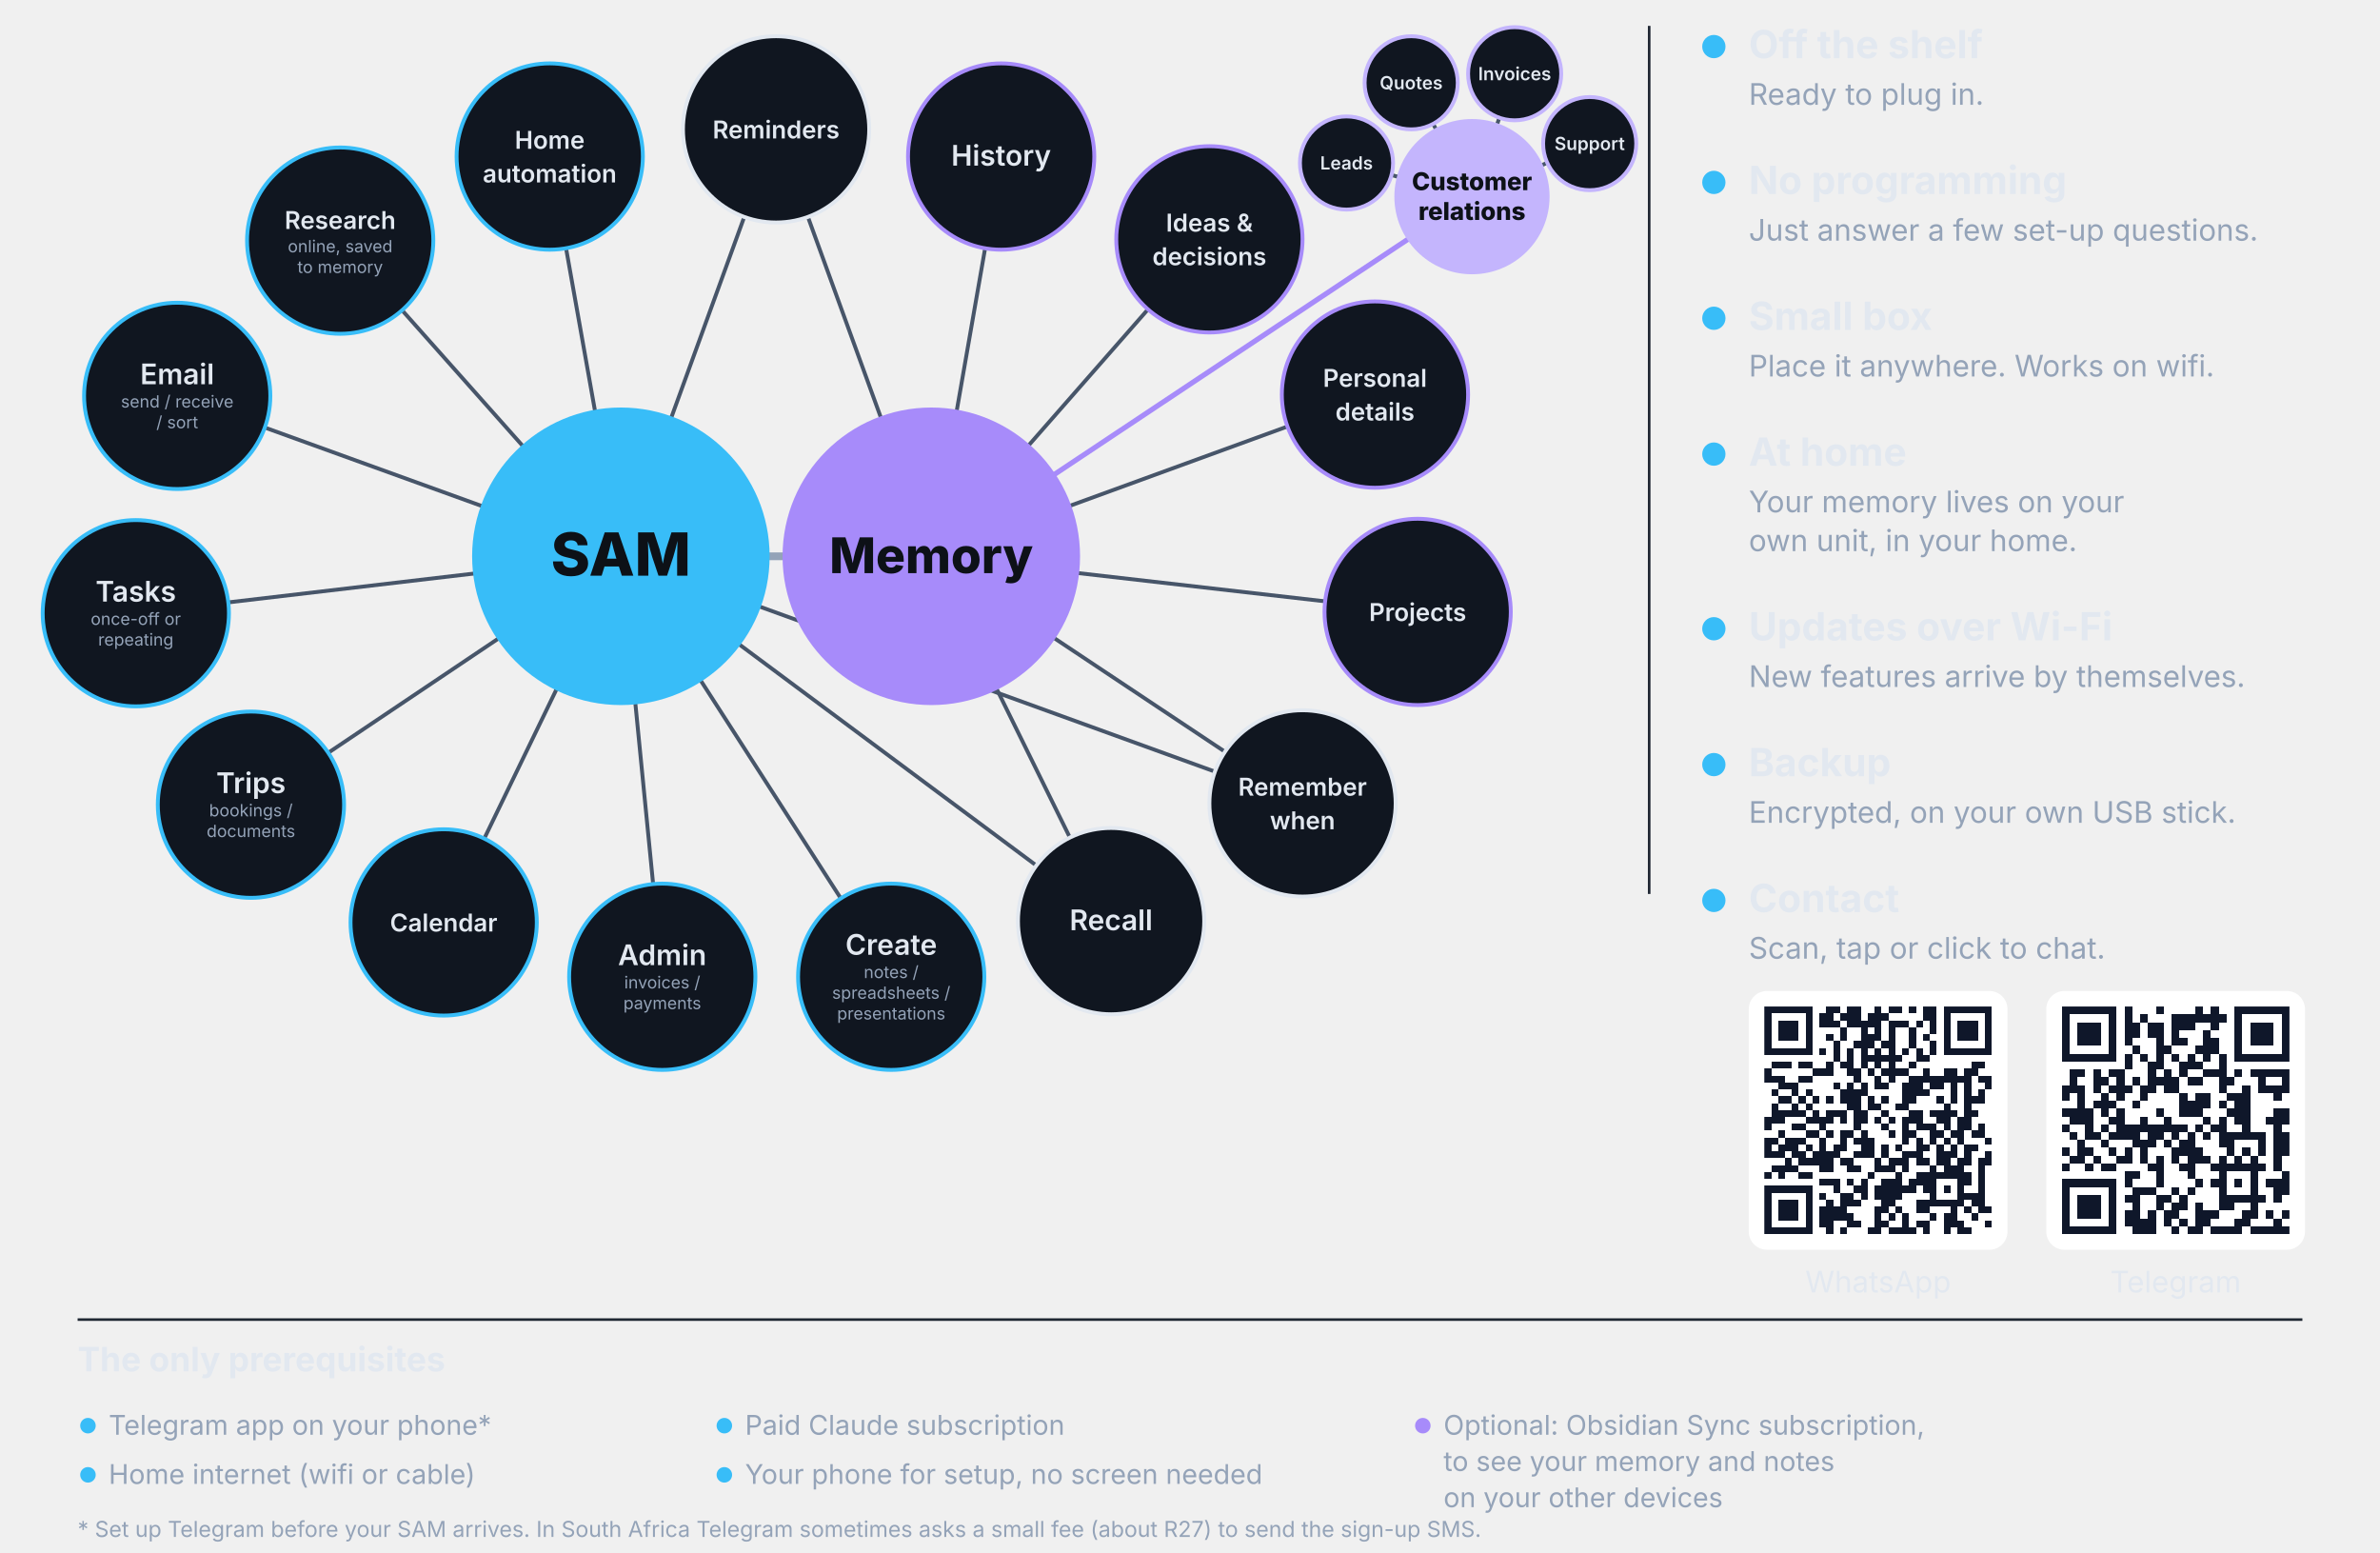
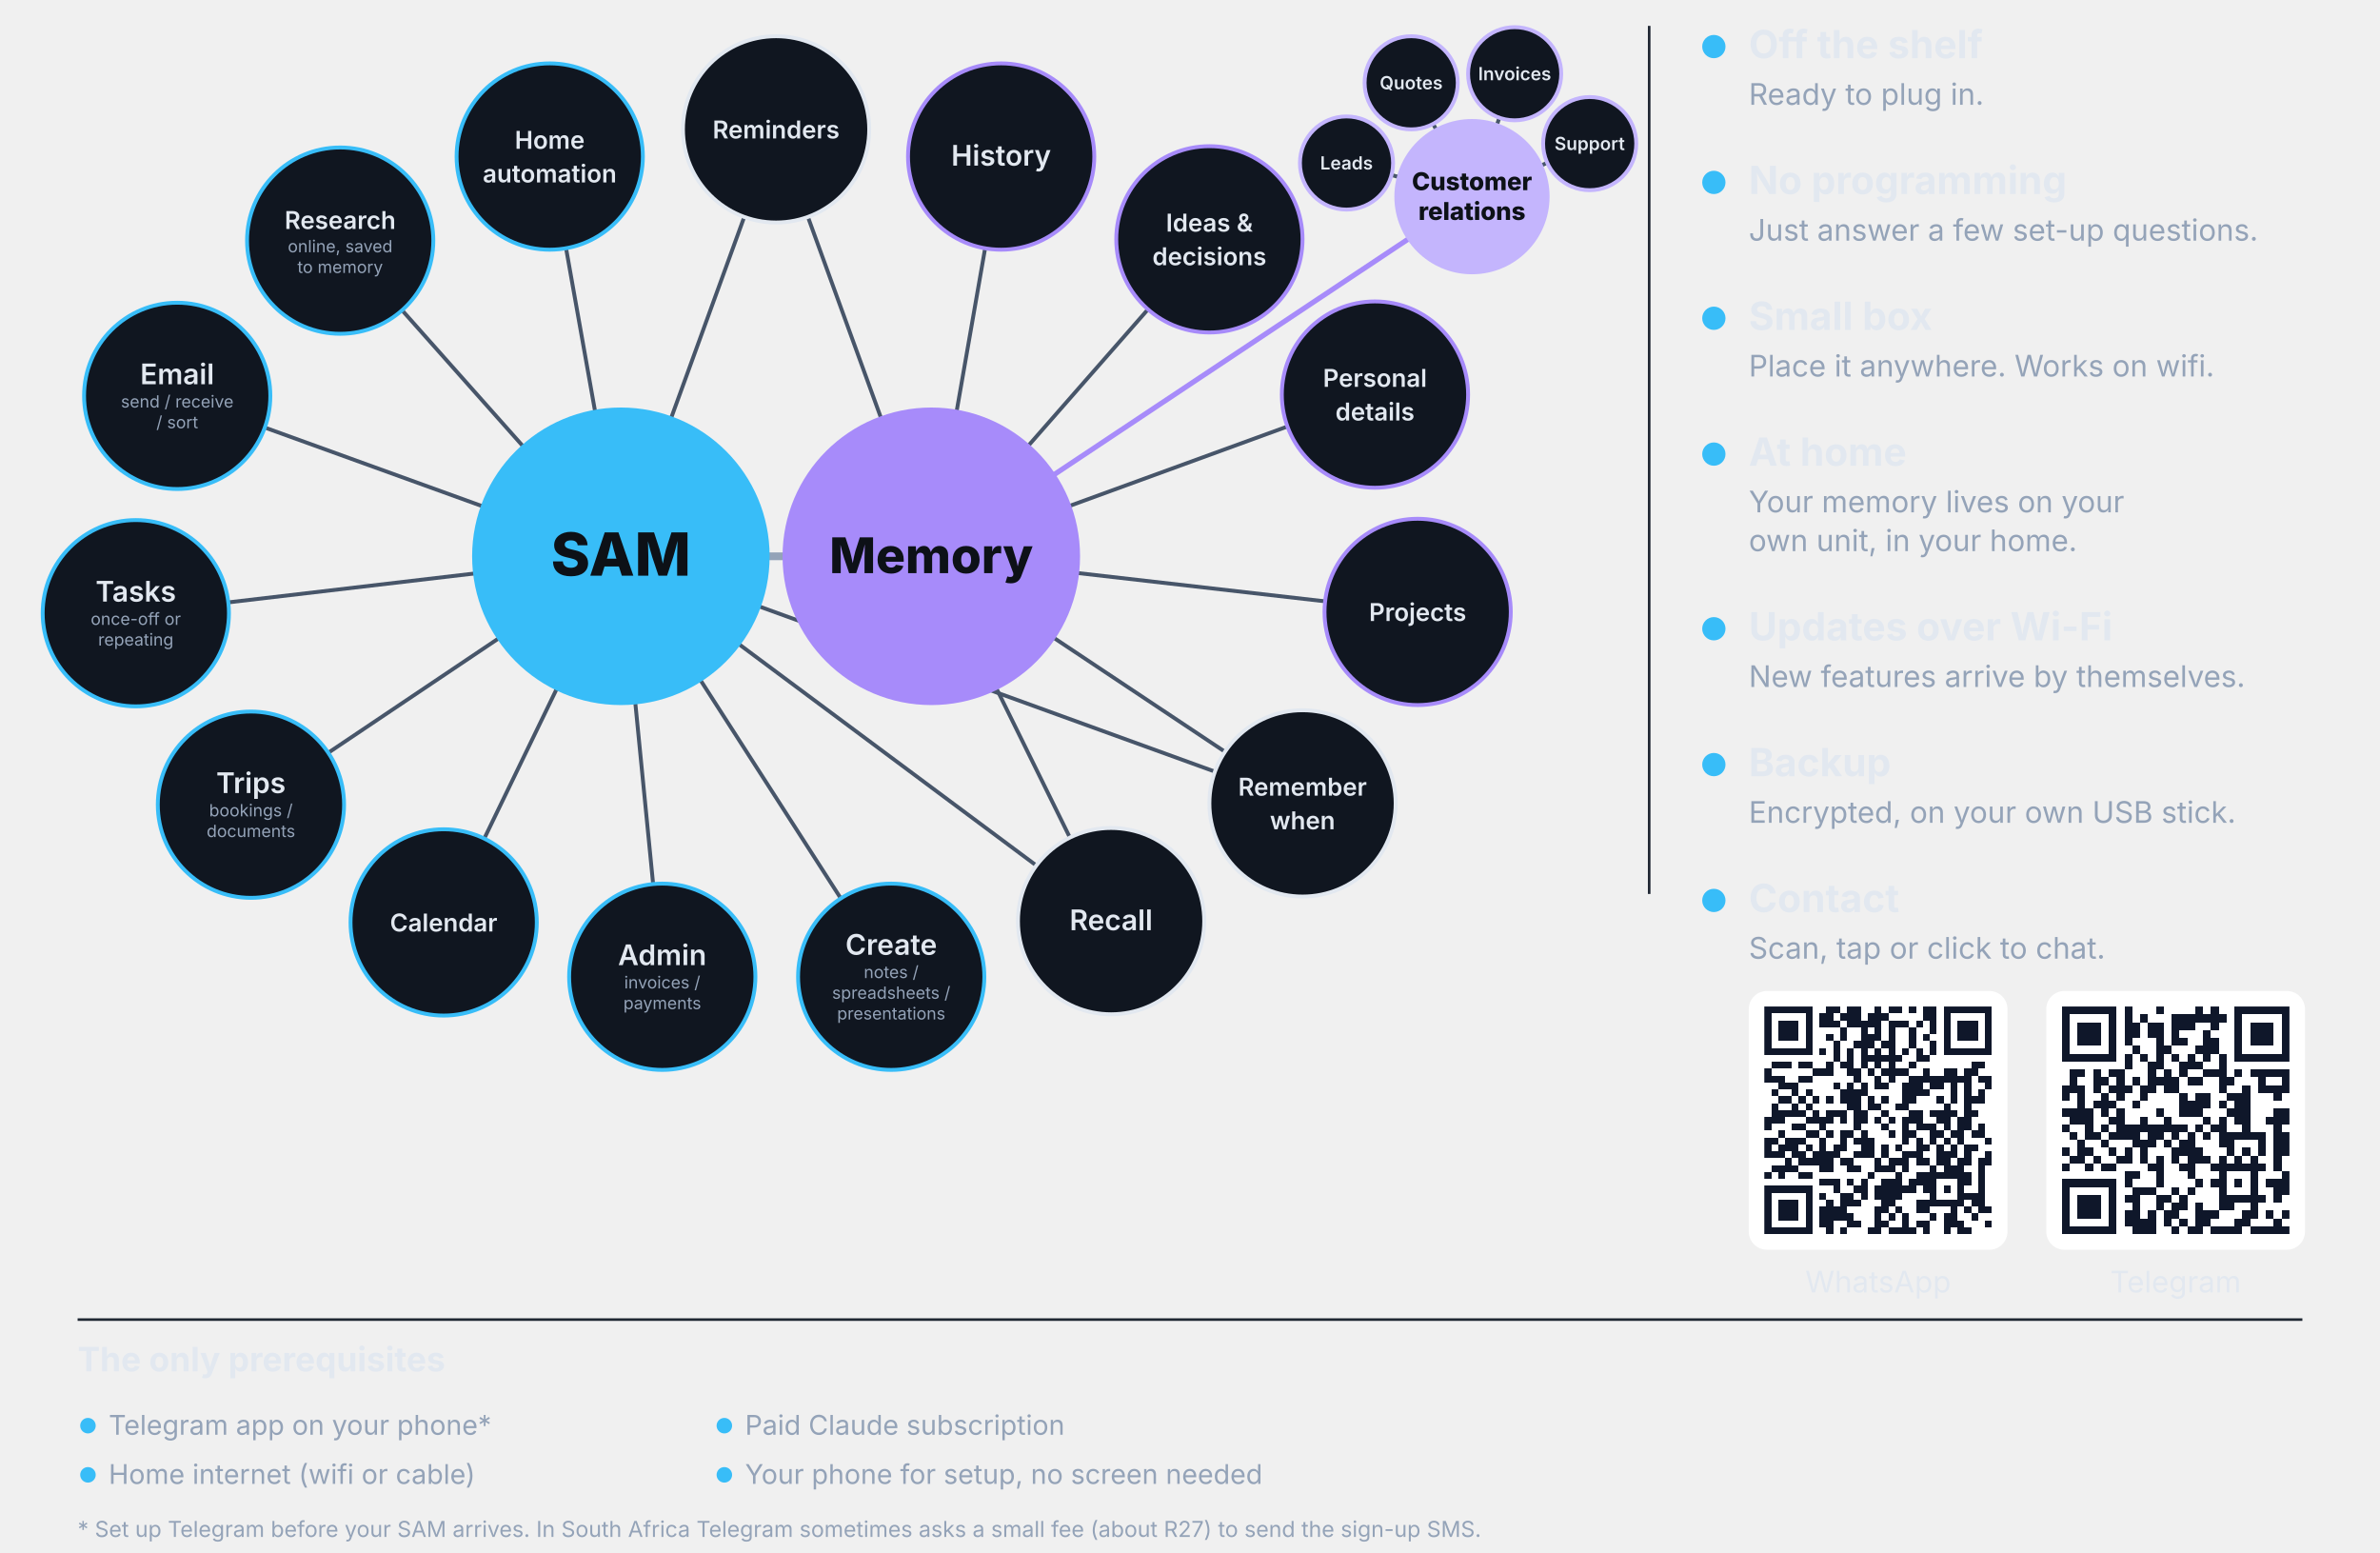
<svg xmlns="http://www.w3.org/2000/svg" viewBox="0 170 1840 1200" font-family="system-ui,-apple-system,'Segoe UI',sans-serif">
  <g stroke="#475569" stroke-width="3" fill="none">
    <line x1="480" y1="600" x2="720" y2="600" stroke="#94a3b8" stroke-width="6" />
    <line x1="600" y1="270" x2="480" y2="600" />
    <line x1="600" y1="270" x2="720" y2="600" />
    <line x1="774" y1="291" x2="720" y2="600" />
    <line x1="935" y1="355" x2="720" y2="600" />
    <line x1="1063" y1="475" x2="720" y2="600" />
    <line x1="1096" y1="643" x2="720" y2="600" />
    <line x1="1007" y1="791" x2="480" y2="600" />
    <line x1="1007" y1="791" x2="720" y2="600" />
    <line x1="859" y1="882" x2="480" y2="600" />
    <line x1="859" y1="882" x2="720" y2="600" />
    <line x1="689" y1="925" x2="480" y2="600" />
    <line x1="512" y1="925" x2="480" y2="600" />
    <line x1="343" y1="883" x2="480" y2="600" />
    <line x1="194" y1="792" x2="480" y2="600" />
    <line x1="105" y1="644" x2="480" y2="600" />
    <line x1="137" y1="476" x2="480" y2="600" />
    <line x1="263" y1="356" x2="480" y2="600" />
    <line x1="425" y1="291" x2="480" y2="600" />
    <line x1="1138" y1="322" x2="720" y2="600" stroke="#a78bfa" stroke-width="4" />
    <line x1="1041" y1="296" x2="1138" y2="322" />
    <line x1="1091" y1="234" x2="1138" y2="322" />
    <line x1="1171" y1="227" x2="1138" y2="322" />
    <line x1="1229" y1="281" x2="1138" y2="322" />
  </g>
  <g text-anchor="middle" font-weight="600">
    <circle cx="480" cy="600" r="115" fill="#38bdf8" />
    <text x="480" y="615" font-size="46" fill="#0d1117" font-weight="800">SAM</text>
    <circle cx="720" cy="600" r="115" fill="#a78bfa" />
    <text x="720" y="613" font-size="38" fill="#0d1117" font-weight="800">Memory</text>
    <circle cx="1138" cy="322" r="60" fill="#c4b5fd" />
    <text x="1138" y="317" font-size="19" fill="#0d1117" font-weight="800">Customer</text>
    <text x="1138" y="340" font-size="19" fill="#0d1117" font-weight="800">relations</text>
    <g fill="rgb(16,22,32)" stroke-width="3" stroke="#c4b5fd">
      <circle cx="1041" cy="296" r="36" />
      <circle cx="1091" cy="234" r="36" />
      <circle cx="1171" cy="227" r="36" />
      <circle cx="1229" cy="281" r="36" />
    </g>
    <g font-size="14" fill="#e2e8f0">
      <text x="1041" y="301">Leads</text>
      <text x="1091" y="239">Quotes</text>
      <text x="1171" y="232">Invoices</text>
      <text x="1229" y="286">Support</text>
    </g>
    <g fill="rgb(16,22,32)" stroke-width="3">
      <circle cx="600" cy="270" r="72" stroke="#e2e8f0" />
      <circle cx="774" cy="291" r="72" stroke="#a78bfa" />
      <circle cx="935" cy="355" r="72" stroke="#a78bfa" />
      <circle cx="1063" cy="475" r="72" stroke="#a78bfa" />
      <circle cx="1096" cy="643" r="72" stroke="#a78bfa" />
      <circle cx="1007" cy="791" r="72" stroke="#e2e8f0" />
      <circle cx="859" cy="882" r="72" stroke="#e2e8f0" />
      <circle cx="689" cy="925" r="72" stroke="#38bdf8" />
      <circle cx="512" cy="925" r="72" stroke="#38bdf8" />
      <circle cx="343" cy="883" r="72" stroke="#38bdf8" />
      <circle cx="194" cy="792" r="72" stroke="#38bdf8" />
      <circle cx="105" cy="644" r="72" stroke="#38bdf8" />
      <circle cx="137" cy="476" r="72" stroke="#38bdf8" />
      <circle cx="263" cy="356" r="72" stroke="#38bdf8" />
      <circle cx="425" cy="291" r="72" stroke="#38bdf8" />
    </g>
    <g font-size="22" fill="#e2e8f0">
      <text x="600" y="277" font-size="19">Reminders</text>
      <text x="774" y="298">History</text>
      <text x="935" y="349" font-size="19">Ideas &amp;</text>
      <text x="935" y="375" font-size="19">decisions</text>
      <text x="1063" y="469" font-size="19">Personal</text>
      <text x="1063" y="495" font-size="19">details</text>
      <text x="1096" y="650" font-size="19">Projects</text>
      <text x="1007" y="785" font-size="19">Remember</text>
      <text x="1007" y="811" font-size="19">when</text>
      <text x="859" y="889">Recall</text>
      <text x="689" y="908">Create</text>
      <text x="689" y="926" font-size="13" font-weight="400" fill="#94a3b8">notes /</text>
      <text x="689" y="942" font-size="13" font-weight="400" fill="#94a3b8">spreadsheets /</text>
      <text x="689" y="958" font-size="13" font-weight="400" fill="#94a3b8">presentations</text>
      <text x="512" y="916">Admin</text>
      <text x="512" y="934" font-size="13" font-weight="400" fill="#94a3b8">invoices /</text>
      <text x="512" y="950" font-size="13" font-weight="400" fill="#94a3b8">payments</text>
      <text x="343" y="890" font-size="19">Calendar</text>
      <text x="194" y="783">Trips</text>
      <text x="194" y="801" font-size="13" font-weight="400" fill="#94a3b8">bookings /</text>
      <text x="194" y="817" font-size="13" font-weight="400" fill="#94a3b8">documents</text>
      <text x="105" y="635">Tasks</text>
      <text x="105" y="653" font-size="13" font-weight="400" fill="#94a3b8">once-off or</text>
      <text x="105" y="669" font-size="13" font-weight="400" fill="#94a3b8">repeating</text>
      <text x="137" y="467">Email</text>
      <text x="137" y="485" font-size="13" font-weight="400" fill="#94a3b8">send / receive</text>
      <text x="137" y="501" font-size="13" font-weight="400" fill="#94a3b8">/ sort</text>
      <text x="263" y="347" font-size="19">Research</text>
      <text x="263" y="365" font-size="13" font-weight="400" fill="#94a3b8">online, saved</text>
      <text x="263" y="381" font-size="13" font-weight="400" fill="#94a3b8">to memory</text>
      <text x="425" y="285" font-size="19">Home</text>
      <text x="425" y="311" font-size="19">automation</text>
    </g>
  </g>
  <g transform="translate(60,0)">
    <line x1="1215" y1="190" x2="1215" y2="861" stroke="#1f2733" stroke-width="2" />
    <g font-family="system-ui,-apple-system,'Segoe UI',sans-serif">
      <circle cx="1265" cy="206" r="9" fill="#38bdf8" />
      <text x="1292" y="215" font-size="30" font-weight="700" fill="#e2e8f0">Off the shelf</text>
      <text x="1292" y="251" font-size="23" fill="#94a3b8">Ready to plug in.</text>
      <circle cx="1265" cy="311" r="9" fill="#38bdf8" />
      <text x="1292" y="320" font-size="30" font-weight="700" fill="#e2e8f0">No programming</text>
      <text x="1292" y="356" font-size="23" fill="#94a3b8">Just answer a few set-up questions.</text>
      <circle cx="1265" cy="416" r="9" fill="#38bdf8" />
      <text x="1292" y="425" font-size="30" font-weight="700" fill="#e2e8f0">Small box</text>
      <text x="1292" y="461" font-size="23" fill="#94a3b8">Place it anywhere. Works on wifi.</text>
      <circle cx="1265" cy="521" r="9" fill="#38bdf8" />
      <text x="1292" y="530" font-size="30" font-weight="700" fill="#e2e8f0">At home</text>
      <text x="1292" y="566" font-size="23" fill="#94a3b8">Your memory lives on your</text>
      <text x="1292" y="596" font-size="23" fill="#94a3b8">own unit, in your home.</text>
      <circle cx="1265" cy="656" r="9" fill="#38bdf8" />
      <text x="1292" y="665" font-size="30" font-weight="700" fill="#e2e8f0">Updates over Wi-Fi</text>
      <text x="1292" y="701" font-size="23" fill="#94a3b8">New features arrive by themselves.</text>
      <circle cx="1265" cy="761" r="9" fill="#38bdf8" />
      <text x="1292" y="770" font-size="30" font-weight="700" fill="#e2e8f0">Backup</text>
      <text x="1292" y="806" font-size="23" fill="#94a3b8">Encrypted, on your own USB stick.</text>
      <circle cx="1265" cy="866" r="9" fill="#38bdf8" />
      <text x="1292" y="875" font-size="30" font-weight="700" fill="#e2e8f0">Contact</text>
      <text x="1292" y="911" font-size="23" fill="#94a3b8">Scan, tap or click to chat.</text>
      <rect x="1292" y="936" width="200" height="200" rx="14" fill="#ffffff" />
      <svg x="1304" y="948" width="176" height="176" viewBox="0 0 33 33" shape-rendering="crispEdges">
        <path class="qrline" stroke="#0f172a" d="M0 0.5h7m2 0h2m1 0h2m2 0h1m1 0h2m1 0h1m1 0h2m1 0h7m-33 1h1m5 0h1m1 0h2m1 0h3m1 0h3m5 0h2m1 0h1m5 0h1m-33 1h1m1 0h3m1 0h1m1 0h3m1 0h5m1 0h3m1 0h1m1 0h1m1 0h1m1 0h3m1 0h1m-33 1h1m1 0h3m1 0h1m4 0h1m2 0h1m1 0h1m1 0h1m2 0h1m2 0h1m1 0h1m1 0h3m1 0h1m-33 1h1m1 0h3m1 0h1m2 0h1m1 0h1m2 0h3m1 0h1m2 0h1m1 0h1m2 0h1m1 0h3m1 0h1m-33 1h1m5 0h1m3 0h1m2 0h3m1 0h2m2 0h1m2 0h1m1 0h1m5 0h1m-33 1h7m1 0h1m1 0h1m1 0h1m1 0h1m1 0h1m1 0h1m1 0h1m1 0h1m1 0h1m1 0h7m-23 1h1m1 0h1m1 0h6m2 0h2m-23 1h3m1 0h2m2 0h1m1 0h2m1 0h1m1 0h1m1 0h1m2 0h1m8 0h2m-32 1h1m6 0h3m2 0h2m1 0h1m1 0h4m2 0h1m2 0h2m1 0h2m-31 1h3m2 0h2m6 0h1m2 0h1m1 0h1m2 0h9m1 0h2m-31 1h3m5 0h1m1 0h1m1 0h1m1 0h2m2 0h3m1 0h2m1 0h1m1 0h1m2 0h1m-32 1h1m2 0h1m1 0h1m4 0h4m5 0h4m3 0h1m1 0h1m1 0h1m-30 1h2m1 0h1m1 0h1m1 0h1m1 0h3m1 0h1m1 0h1m2 0h2m3 0h1m1 0h1m1 0h3m-31 1h1m2 0h1m1 0h1m5 0h2m1 0h2m2 0h2m5 0h1m2 0h1m-29 1h5m1 0h1m1 0h3m1 0h2m2 0h1m3 0h2m1 0h4m1 0h2m-31 1h3m3 0h4m1 0h1m1 0h2m1 0h1m1 0h1m1 0h3m2 0h2m1 0h2m-30 1h1m3 0h2m2 0h1m4 0h1m3 0h1m2 0h1m1 0h3m1 0h1m1 0h2m1 0h1m-30 1h1m3 0h2m1 0h1m1 0h2m1 0h1m3 0h1m1 0h2m2 0h2m1 0h2m1 0h2m-32 1h2m1 0h3m2 0h1m2 0h1m1 0h3m4 0h1m1 0h1m1 0h1m1 0h1m1 0h1m3 0h1m-33 1h1m1 0h3m1 0h1m1 0h1m1 0h2m2 0h2m1 0h1m1 0h1m2 0h2m1 0h1m1 0h1m1 0h2m-31 1h3m1 0h2m1 0h4m2 0h3m1 0h1m2 0h3m2 0h3m1 0h1m2 0h1m-30 1h1m1 0h5m1 0h2m3 0h1m1 0h3m1 0h2m1 0h2m1 0h2m1 0h2m-32 1h4m3 0h2m2 0h2m2 0h3m1 0h1m3 0h1m1 0h3m2 0h1m-32 1h1m1 0h1m2 0h2m8 0h1m3 0h1m2 0h8m1 0h1m-24 1h3m1 0h1m1 0h1m2 0h3m1 0h4m3 0h2m1 0h1m-32 1h7m3 0h1m2 0h2m1 0h6m1 0h2m1 0h1m1 0h1m2 0h1m-32 1h1m5 0h1m1 0h1m2 0h2m1 0h1m1 0h4m4 0h1m3 0h4m-32 1h1m1 0h3m1 0h1m2 0h1m1 0h3m3 0h2m3 0h7m1 0h2m-32 1h1m1 0h3m1 0h1m1 0h4m4 0h2m1 0h1m2 0h2m3 0h1m1 0h1m1 0h2m-33 1h1m1 0h3m1 0h1m1 0h5m3 0h1m1 0h1m1 0h1m3 0h1m1 0h2m2 0h1m-31 1h1m5 0h1m1 0h2m2 0h2m2 0h2m2 0h1m1 0h2m2 0h3m3 0h1m-33 1h7m2 0h1m1 0h1m3 0h2m1 0h4m1 0h1m2 0h1m1 0h2" />
      </svg>
      <rect x="1522" y="936" width="200" height="200" rx="14" fill="#ffffff" />
      <svg x="1534" y="948" width="176" height="176" viewBox="0 0 29 29" shape-rendering="crispEdges">
        <path class="qrline" stroke="#0f172a" d="M0 0.5h7m1 0h1m3 0h1m4 0h1m1 0h1m2 0h7m-29 1h1m5 0h1m1 0h1m1 0h1m3 0h7m1 0h1m5 0h1m-29 1h1m1 0h3m1 0h1m1 0h2m1 0h2m1 0h3m2 0h1m2 0h1m1 0h3m1 0h1m-29 1h1m1 0h3m1 0h1m1 0h2m1 0h2m1 0h1m3 0h1m3 0h1m1 0h3m1 0h1m-29 1h1m1 0h3m1 0h1m1 0h1m3 0h1m1 0h2m2 0h2m2 0h1m1 0h3m1 0h1m-29 1h1m5 0h1m2 0h1m2 0h2m3 0h3m2 0h1m5 0h1m-29 1h7m1 0h1m1 0h1m1 0h1m1 0h1m1 0h1m1 0h1m1 0h1m1 0h7m-21 1h1m2 0h2m2 0h3m2 0h1m-20 1h2m1 0h1m1 0h2m3 0h1m1 0h1m1 0h1m2 0h3m1 0h1m1 0h5m-28 1h1m2 0h2m1 0h1m1 0h1m1 0h4m1 0h2m2 0h2m3 0h1m2 0h1m-29 1h3m1 0h1m1 0h3m1 0h2m1 0h2m5 0h1m2 0h1m1 0h4m-29 1h1m1 0h1m2 0h1m1 0h1m2 0h1m4 0h1m1 0h2m2 0h3m3 0h1m-26 1h1m1 0h3m2 0h1m5 0h4m1 0h1m1 0h2m-24 1h4m1 0h1m1 0h1m4 0h1m2 0h3m3 0h3m3 0h2m-28 1h3m2 0h2m2 0h1m2 0h1m4 0h1m1 0h1m1 0h2m2 0h3m-29 1h1m2 0h1m1 0h1m1 0h9m1 0h1m1 0h2m2 0h1m3 0h1m-27 1h1m1 0h2m1 0h4m1 0h2m1 0h1m1 0h1m1 0h1m1 0h6m1 0h2m-27 1h1m2 0h1m3 0h3m1 0h1m1 0h2m3 0h2m3 0h1m1 0h2m-29 1h1m1 0h2m2 0h1m1 0h1m1 0h1m3 0h4m3 0h1m1 0h1m1 0h1m1 0h2m-28 1h2m1 0h1m2 0h2m1 0h1m1 0h1m1 0h1m1 0h3m1 0h1m1 0h1m1 0h1m2 0h1m-28 1h1m2 0h1m1 0h2m4 0h2m2 0h2m2 0h7m1 0h1m-20 1h2m2 0h1m3 0h1m3 0h1m3 0h1m3 0h1m-29 1h7m1 0h1m3 0h1m4 0h1m1 0h2m1 0h1m1 0h1m1 0h3m-29 1h1m5 0h1m2 0h3m2 0h1m1 0h1m3 0h1m3 0h1m2 0h2m-29 1h1m1 0h3m1 0h1m1 0h2m2 0h2m1 0h1m4 0h6m1 0h1m-28 1h1m1 0h3m1 0h1m2 0h1m2 0h1m1 0h2m1 0h1m2 0h2m2 0h1m-25 1h1m1 0h3m1 0h1m1 0h2m1 0h1m1 0h2m2 0h3m3 0h2m1 0h1m1 0h1m-29 1h1m5 0h1m1 0h4m1 0h1m1 0h1m1 0h2m3 0h2m3 0h1m-28 1h7m2 0h3m2 0h1m1 0h2m1 0h4m1 0h5" />
      </svg>
      <text x="1392" y="1169" font-size="23" fill="#e2e8f0" text-anchor="middle">WhatsApp</text>
      <text x="1622" y="1169" font-size="23" fill="#e2e8f0" text-anchor="middle">Telegram</text>
    </g>
  </g>
  <g transform="translate(0,390)">
    <g font-family="system-ui,-apple-system,'Segoe UI',sans-serif">
      <line x1="60" y1="800" x2="1780" y2="800" stroke="#1f2733" stroke-width="2" />
      <text x="60" y="840" font-size="26" font-weight="700" fill="#e2e8f0">The only prerequisites</text>
      <g font-size="21" fill="#94a3b8">
        <circle cx="68" cy="882" r="6" fill="#38bdf8" />
        <text x="84" y="889">Telegram app on your phone*</text>
        <circle cx="68" cy="920" r="6" fill="#38bdf8" />
        <text x="84" y="927">Home internet (wifi or cable)</text>
        <circle cx="560" cy="882" r="6" fill="#38bdf8" />
        <text x="576" y="889">Paid Claude subscription</text>
        <circle cx="560" cy="920" r="6" fill="#38bdf8" />
        <text x="576" y="927">Your phone for setup, no screen needed</text>
-         <circle cx="1100" cy="882" r="6" fill="#a78bfa" />
-         <text x="1116" y="889">Optional: Obsidian Sync subscription,</text>
-         <text x="1116" y="917">to see your memory and notes</text>
-         <text x="1116" y="945">on your other devices</text>
        <text x="60" y="968" font-size="17">* Set up Telegram before your SAM arrives. In South Africa Telegram sometimes asks a small fee (about R27) to send the sign-up SMS.</text>
      </g>
    </g>
  </g>
</svg>
